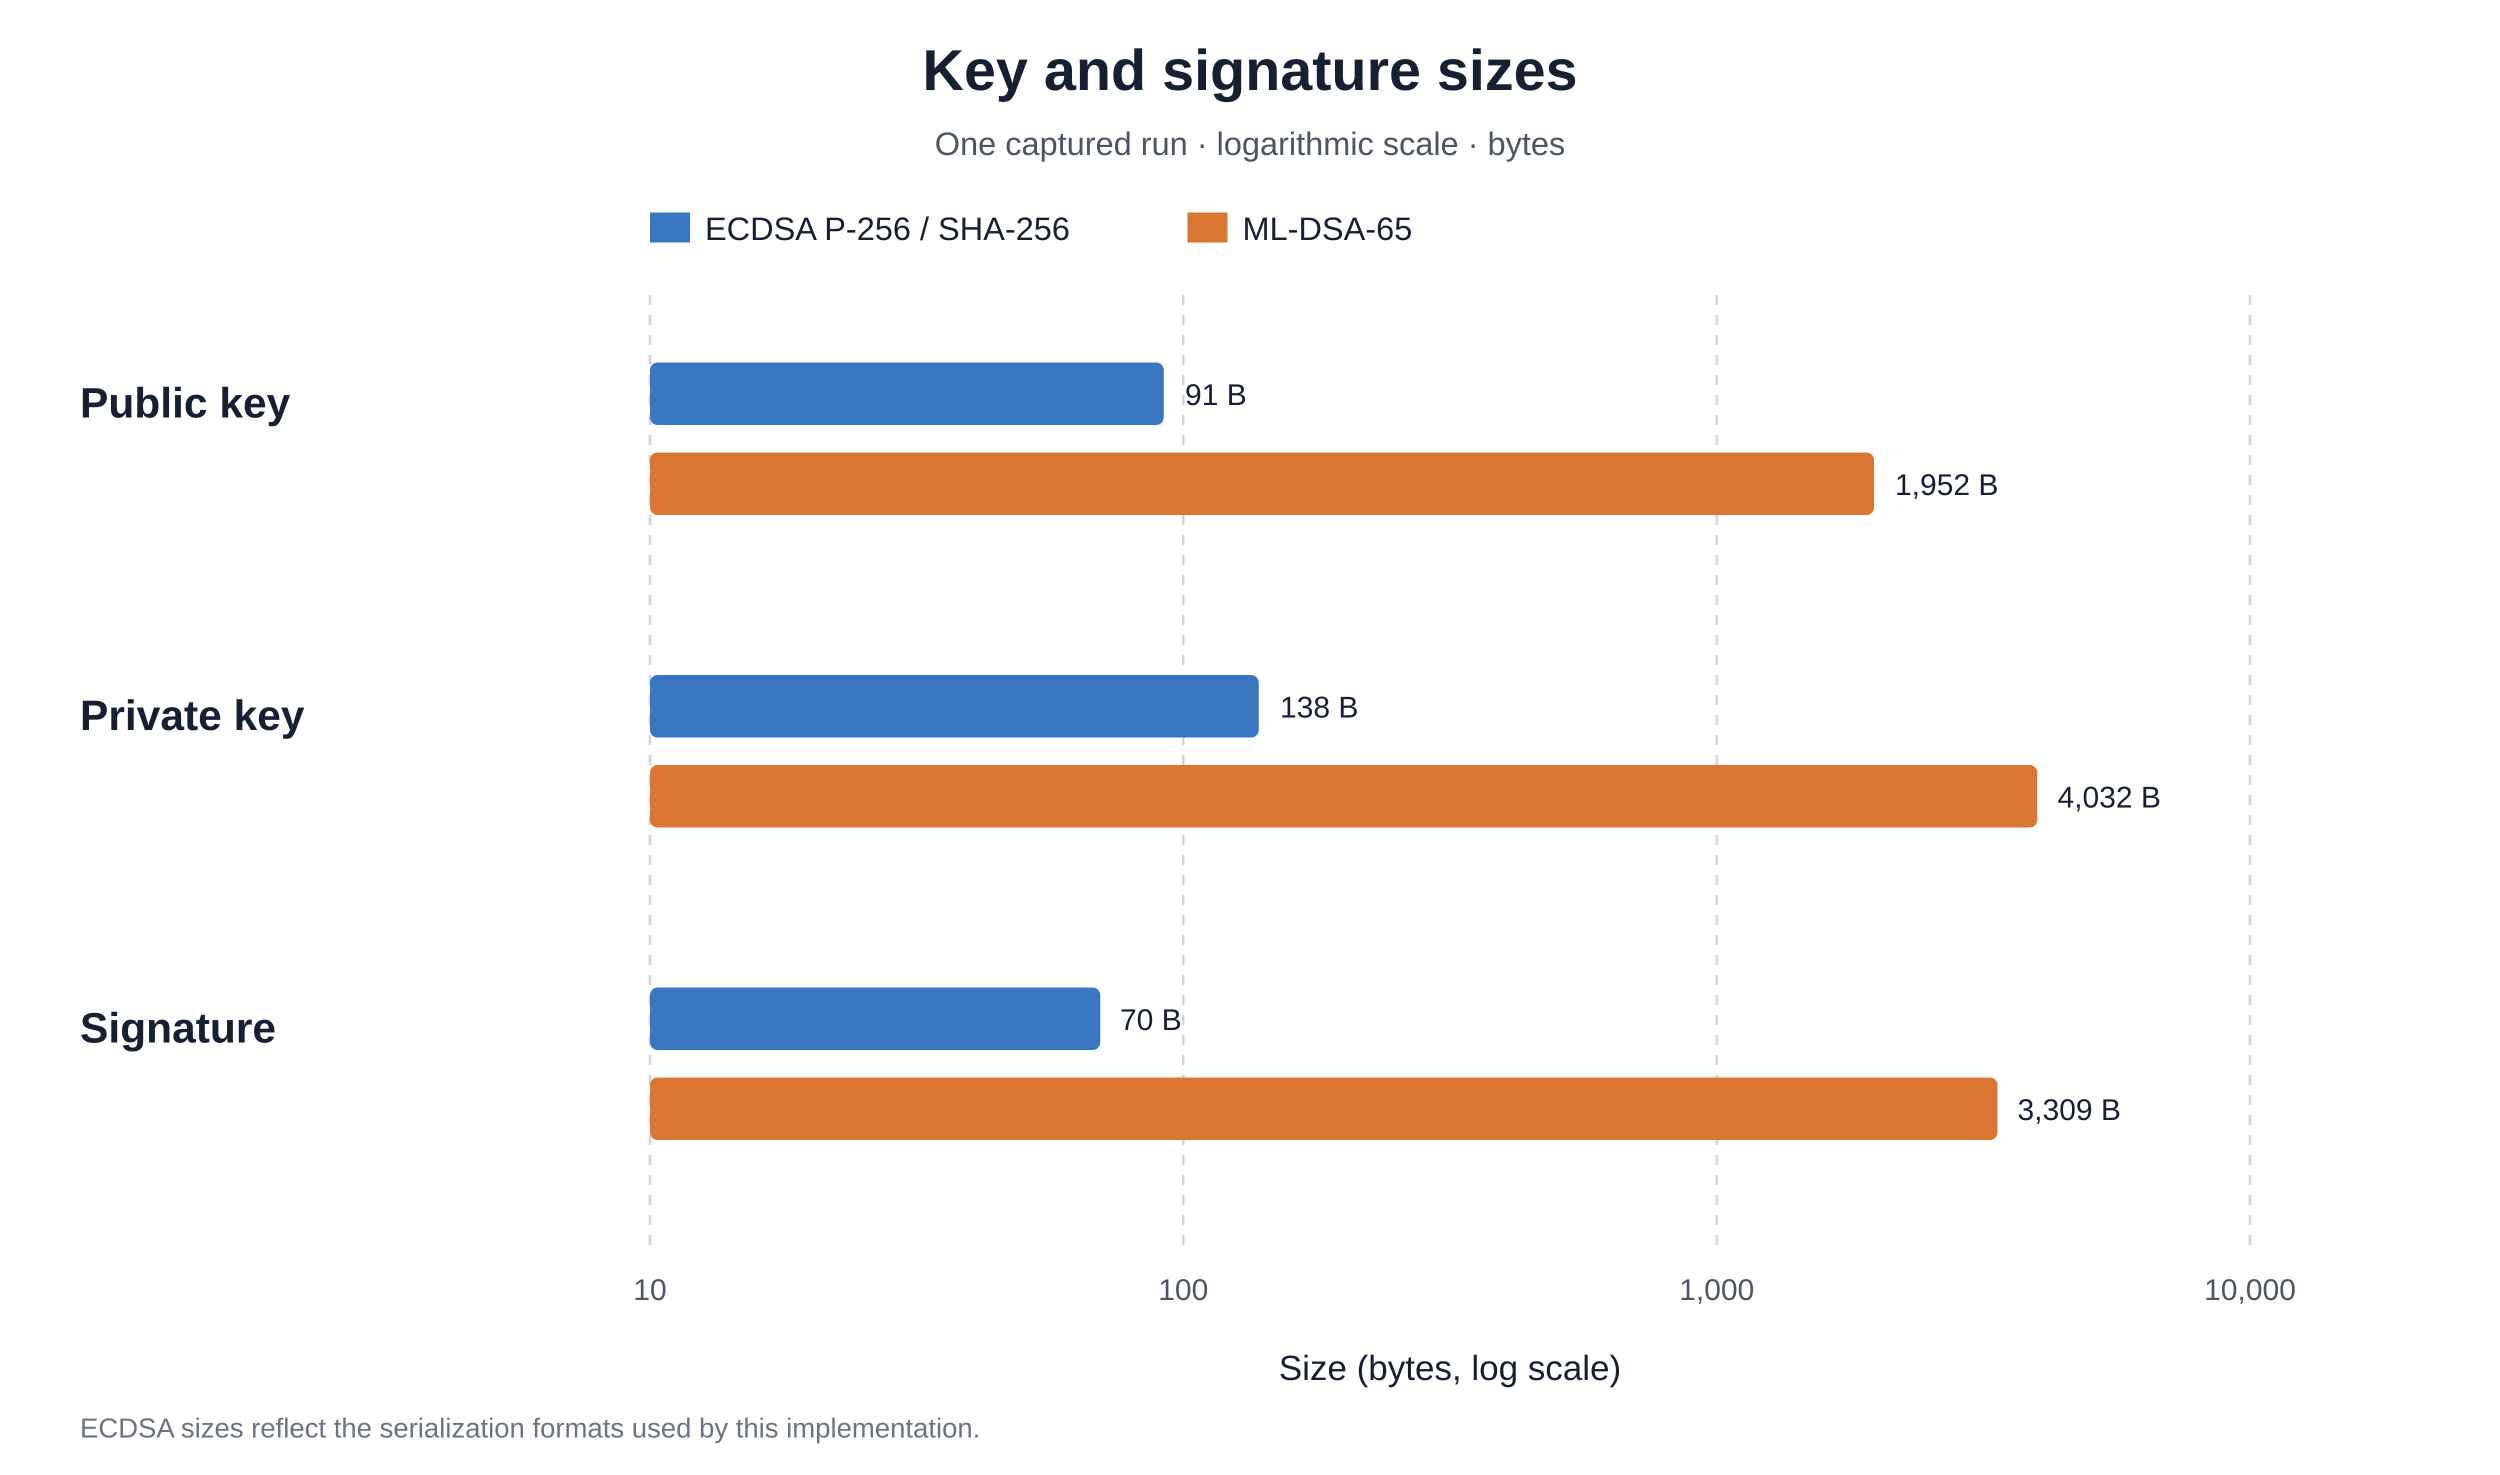
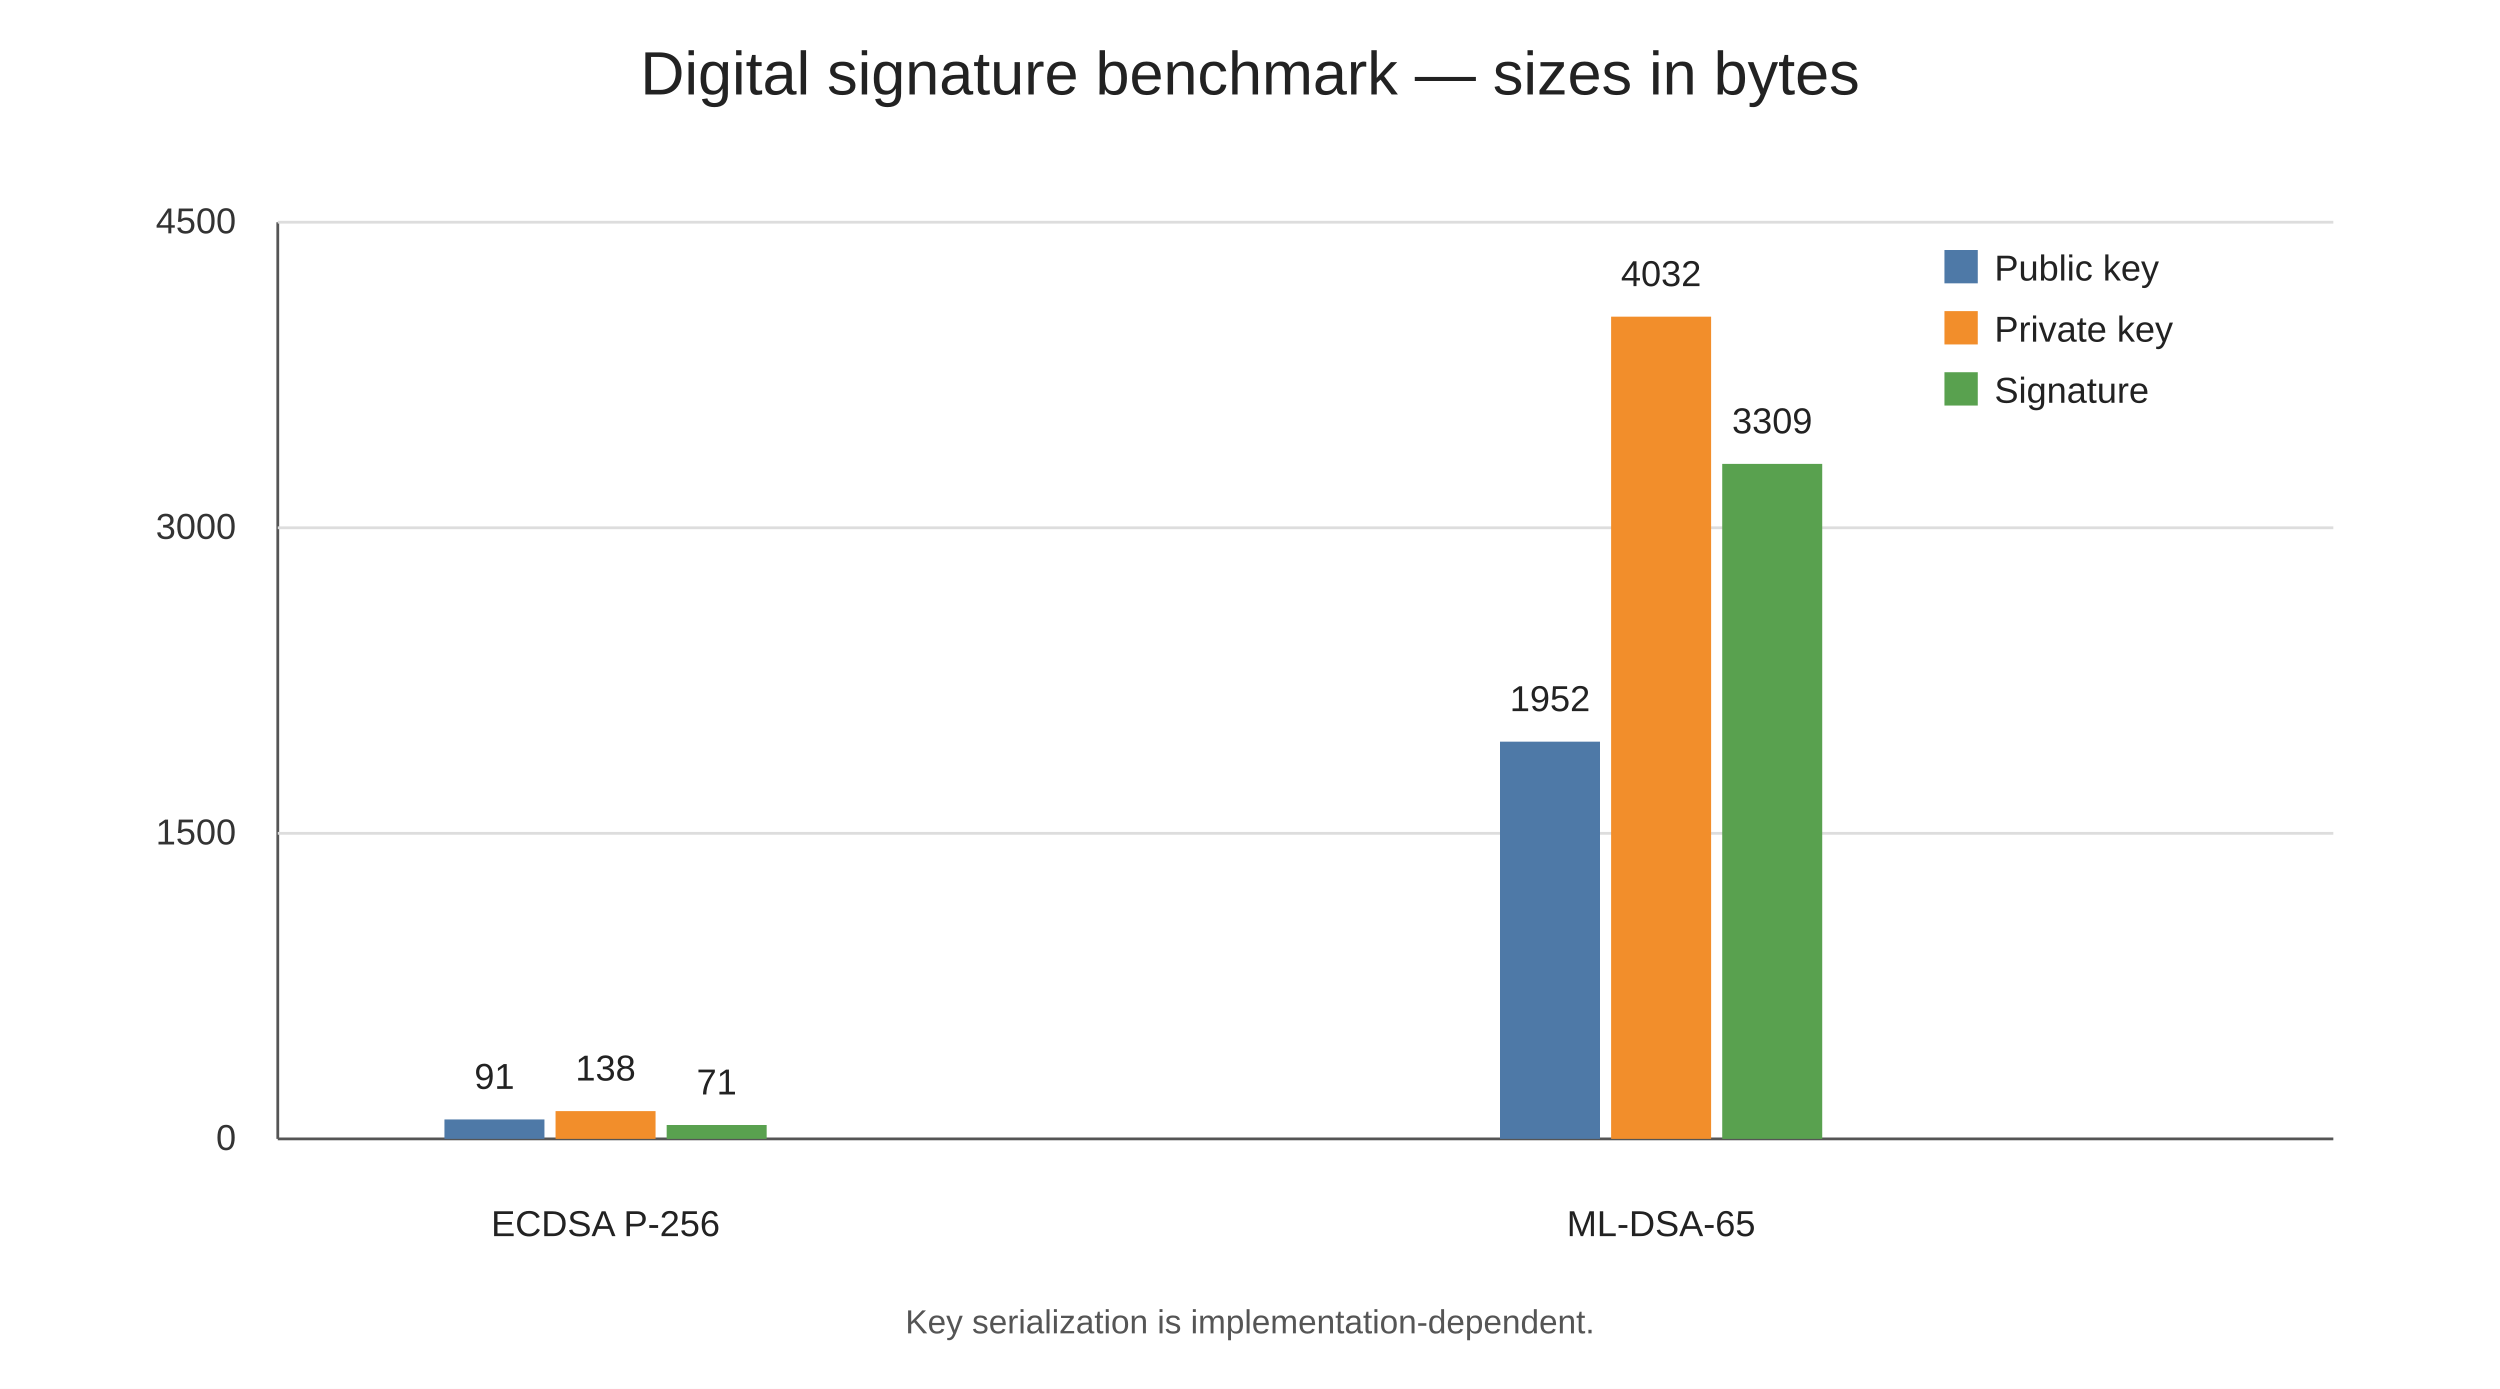
- <svg xmlns="http://www.w3.org/2000/svg" width="1000" height="590" viewBox="0 0 1000 590">
-   <rect width="1000" height="590" fill="#ffffff" />
-   <text x="500" y="36" text-anchor="middle" font-family="Arial,sans-serif" font-size="23" font-weight="bold" fill="#172033">Key and signature sizes</text>
-   <text x="500" y="62" text-anchor="middle" font-family="Arial,sans-serif" font-size="13" fill="#4b5563">One captured run · logarithmic scale · bytes</text>
-   <rect x="260" y="85" width="16" height="12" fill="#3977c3" />
-   <text x="282" y="96" font-family="Arial,sans-serif" font-size="13" fill="#172033">ECDSA P-256 / SHA-256</text>
-   <rect x="475" y="85" width="16" height="12" fill="#d97732" />
-   <text x="497" y="96" font-family="Arial,sans-serif" font-size="13" fill="#172033">ML-DSA-65</text>
-   <line x1="260" y1="118" x2="260" y2="500" stroke="#d1d5db" stroke-dasharray="4 4" />
-   <text x="260" y="520" text-anchor="middle" font-family="Arial,sans-serif" font-size="12" fill="#4b5563">10</text>
-   <line x1="473.3" y1="118" x2="473.3" y2="500" stroke="#d1d5db" stroke-dasharray="4 4" />
-   <text x="473.3" y="520" text-anchor="middle" font-family="Arial,sans-serif" font-size="12" fill="#4b5563">100</text>
-   <line x1="686.7" y1="118" x2="686.7" y2="500" stroke="#d1d5db" stroke-dasharray="4 4" />
-   <text x="686.7" y="520" text-anchor="middle" font-family="Arial,sans-serif" font-size="12" fill="#4b5563">1,000</text>
-   <line x1="900" y1="118" x2="900" y2="500" stroke="#d1d5db" stroke-dasharray="4 4" />
-   <text x="900" y="520" text-anchor="middle" font-family="Arial,sans-serif" font-size="12" fill="#4b5563">10,000</text>
-   <text x="580" y="552" text-anchor="middle" font-family="Arial,sans-serif" font-size="14" fill="#172033">Size (bytes, log scale)</text>
-   <text x="32" y="167" font-family="Arial,sans-serif" font-size="17" font-weight="bold" fill="#172033">Public key</text>
-   <rect x="260" y="145" width="205.5" height="25" rx="3" fill="#3977c3" />
-   <text x="474" y="162" font-family="Arial,sans-serif" font-size="12" fill="#172033">91 B</text>
-   <rect x="260" y="181" width="489.6" height="25" rx="3" fill="#d97732" />
-   <text x="758" y="198" font-family="Arial,sans-serif" font-size="12" fill="#172033">1,952 B</text>
-   <text x="32" y="292" font-family="Arial,sans-serif" font-size="17" font-weight="bold" fill="#172033">Private key</text>
-   <rect x="260" y="270" width="243.5" height="25" rx="3" fill="#3977c3" />
-   <text x="512" y="287" font-family="Arial,sans-serif" font-size="12" fill="#172033">138 B</text>
-   <rect x="260" y="306" width="554.9" height="25" rx="3" fill="#d97732" />
-   <text x="823" y="323" font-family="Arial,sans-serif" font-size="12" fill="#172033">4,032 B</text>
-   <text x="32" y="417" font-family="Arial,sans-serif" font-size="17" font-weight="bold" fill="#172033">Signature</text>
-   <rect x="260" y="395" width="180.1" height="25" rx="3" fill="#3977c3" />
-   <text x="448" y="412" font-family="Arial,sans-serif" font-size="12" fill="#172033">70 B</text>
-   <rect x="260" y="431" width="539.0" height="25" rx="3" fill="#d97732" />
-   <text x="807" y="448" font-family="Arial,sans-serif" font-size="12" fill="#172033">3,309 B</text>
-   <text x="32" y="575" font-family="Arial,sans-serif" font-size="11" fill="#6b7280">ECDSA sizes reflect the serialization formats used by this implementation.</text>
+ <svg xmlns="http://www.w3.org/2000/svg" width="900" height="500" viewBox="0 0 900 500">
+   <rect width="100%" height="100%" fill="white" />
+   <text x="450" y="34" font-family="Arial" font-size="22" text-anchor="middle" fill="#222">Digital signature benchmark — sizes in bytes</text>
+   <line x1="100" y1="410" x2="840" y2="410" stroke="#555" />
+   <line x1="100" y1="80" x2="100" y2="410" stroke="#555" />
+   <g stroke="#ddd">
+     <line x1="100" y1="300" x2="840" y2="300" />
+     <line x1="100" y1="190" x2="840" y2="190" />
+     <line x1="100" y1="80" x2="840" y2="80" />
+   </g>
+   <g font-family="Arial" font-size="13" fill="#333">
+     <text x="85" y="414" text-anchor="end">0</text>
+     <text x="85" y="304" text-anchor="end">1500</text>
+     <text x="85" y="194" text-anchor="end">3000</text>
+     <text x="85" y="84" text-anchor="end">4500</text>
+   </g>
+   <g>
+     <rect x="160" y="403" width="36" height="7" fill="#4e79a7" />
+     <rect x="200" y="400" width="36" height="10" fill="#f28e2b" />
+     <rect x="240" y="405" width="36" height="5" fill="#59a14f" />
+     <rect x="540" y="267" width="36" height="143" fill="#4e79a7" />
+     <rect x="580" y="114" width="36" height="296" fill="#f28e2b" />
+     <rect x="620" y="167" width="36" height="243" fill="#59a14f" />
+   </g>
+   <g font-family="Arial" font-size="13" fill="#222">
+     <text x="178" y="392" text-anchor="middle">91</text>
+     <text x="218" y="389" text-anchor="middle">138</text>
+     <text x="258" y="394" text-anchor="middle">71</text>
+     <text x="558" y="256" text-anchor="middle">1952</text>
+     <text x="598" y="103" text-anchor="middle">4032</text>
+     <text x="638" y="156" text-anchor="middle">3309</text>
+     <text x="218" y="445" text-anchor="middle">ECDSA P-256</text>
+     <text x="598" y="445" text-anchor="middle">ML-DSA-65</text>
+   </g>
+   <g font-family="Arial" font-size="13" fill="#222">
+     <rect x="700" y="90" width="12" height="12" fill="#4e79a7" />
+     <text x="718" y="101">Public key</text>
+     <rect x="700" y="112" width="12" height="12" fill="#f28e2b" />
+     <text x="718" y="123">Private key</text>
+     <rect x="700" y="134" width="12" height="12" fill="#59a14f" />
+     <text x="718" y="145">Signature</text>
+   </g>
+   <text x="450" y="480" font-family="Arial" font-size="12" text-anchor="middle" fill="#555">Key serialization is implementation-dependent.</text>
</svg>
